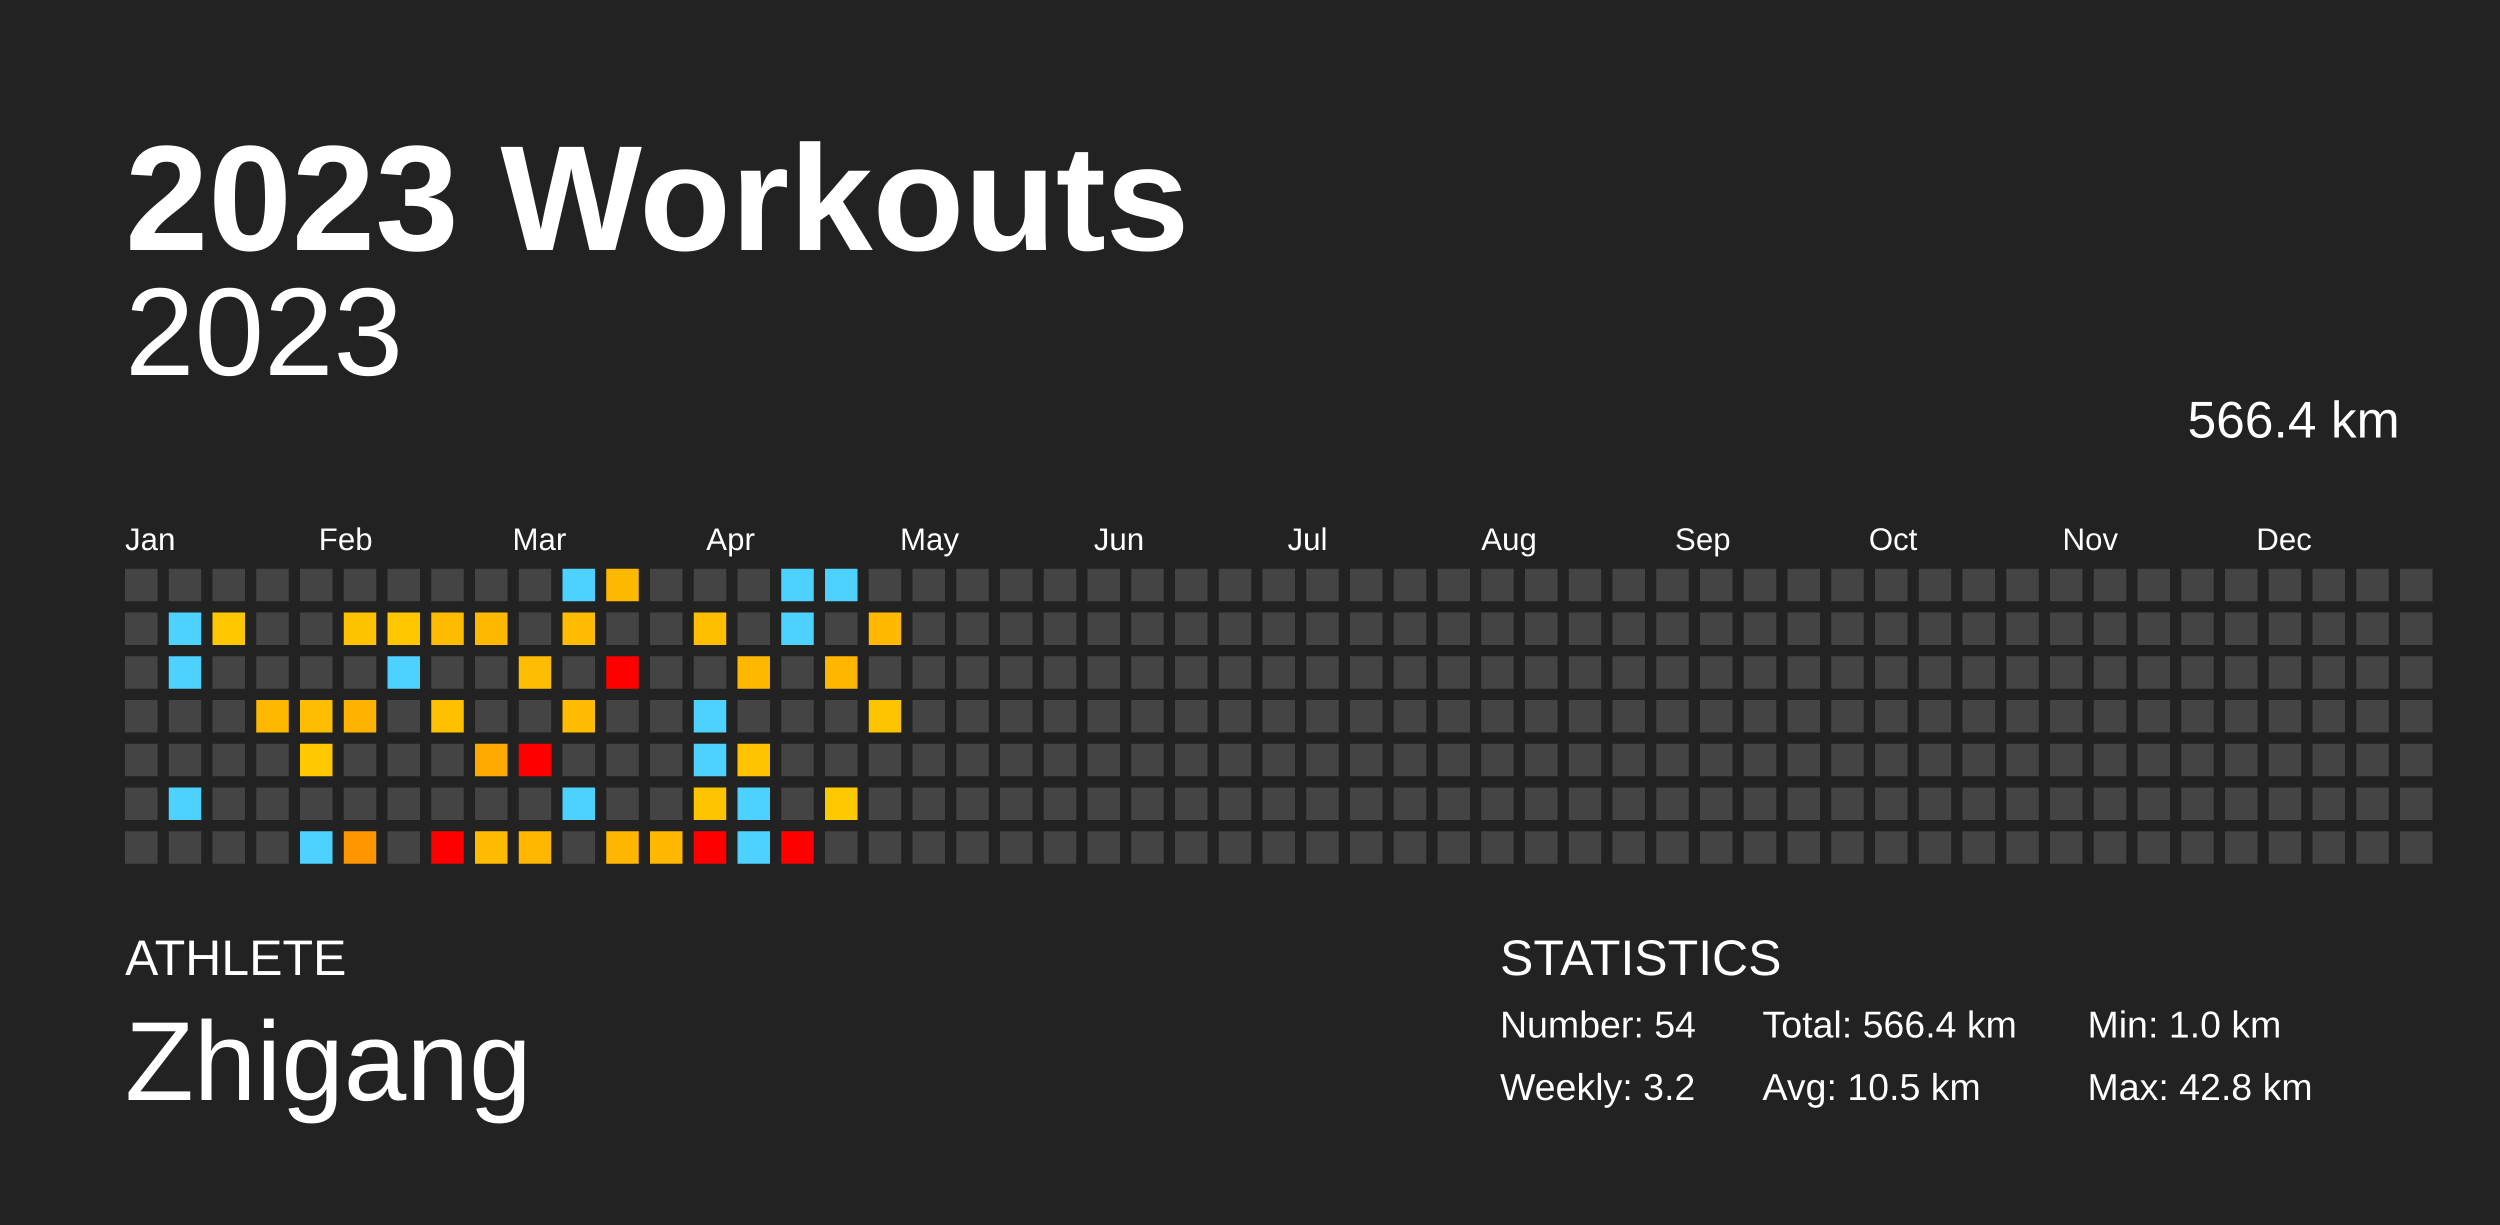
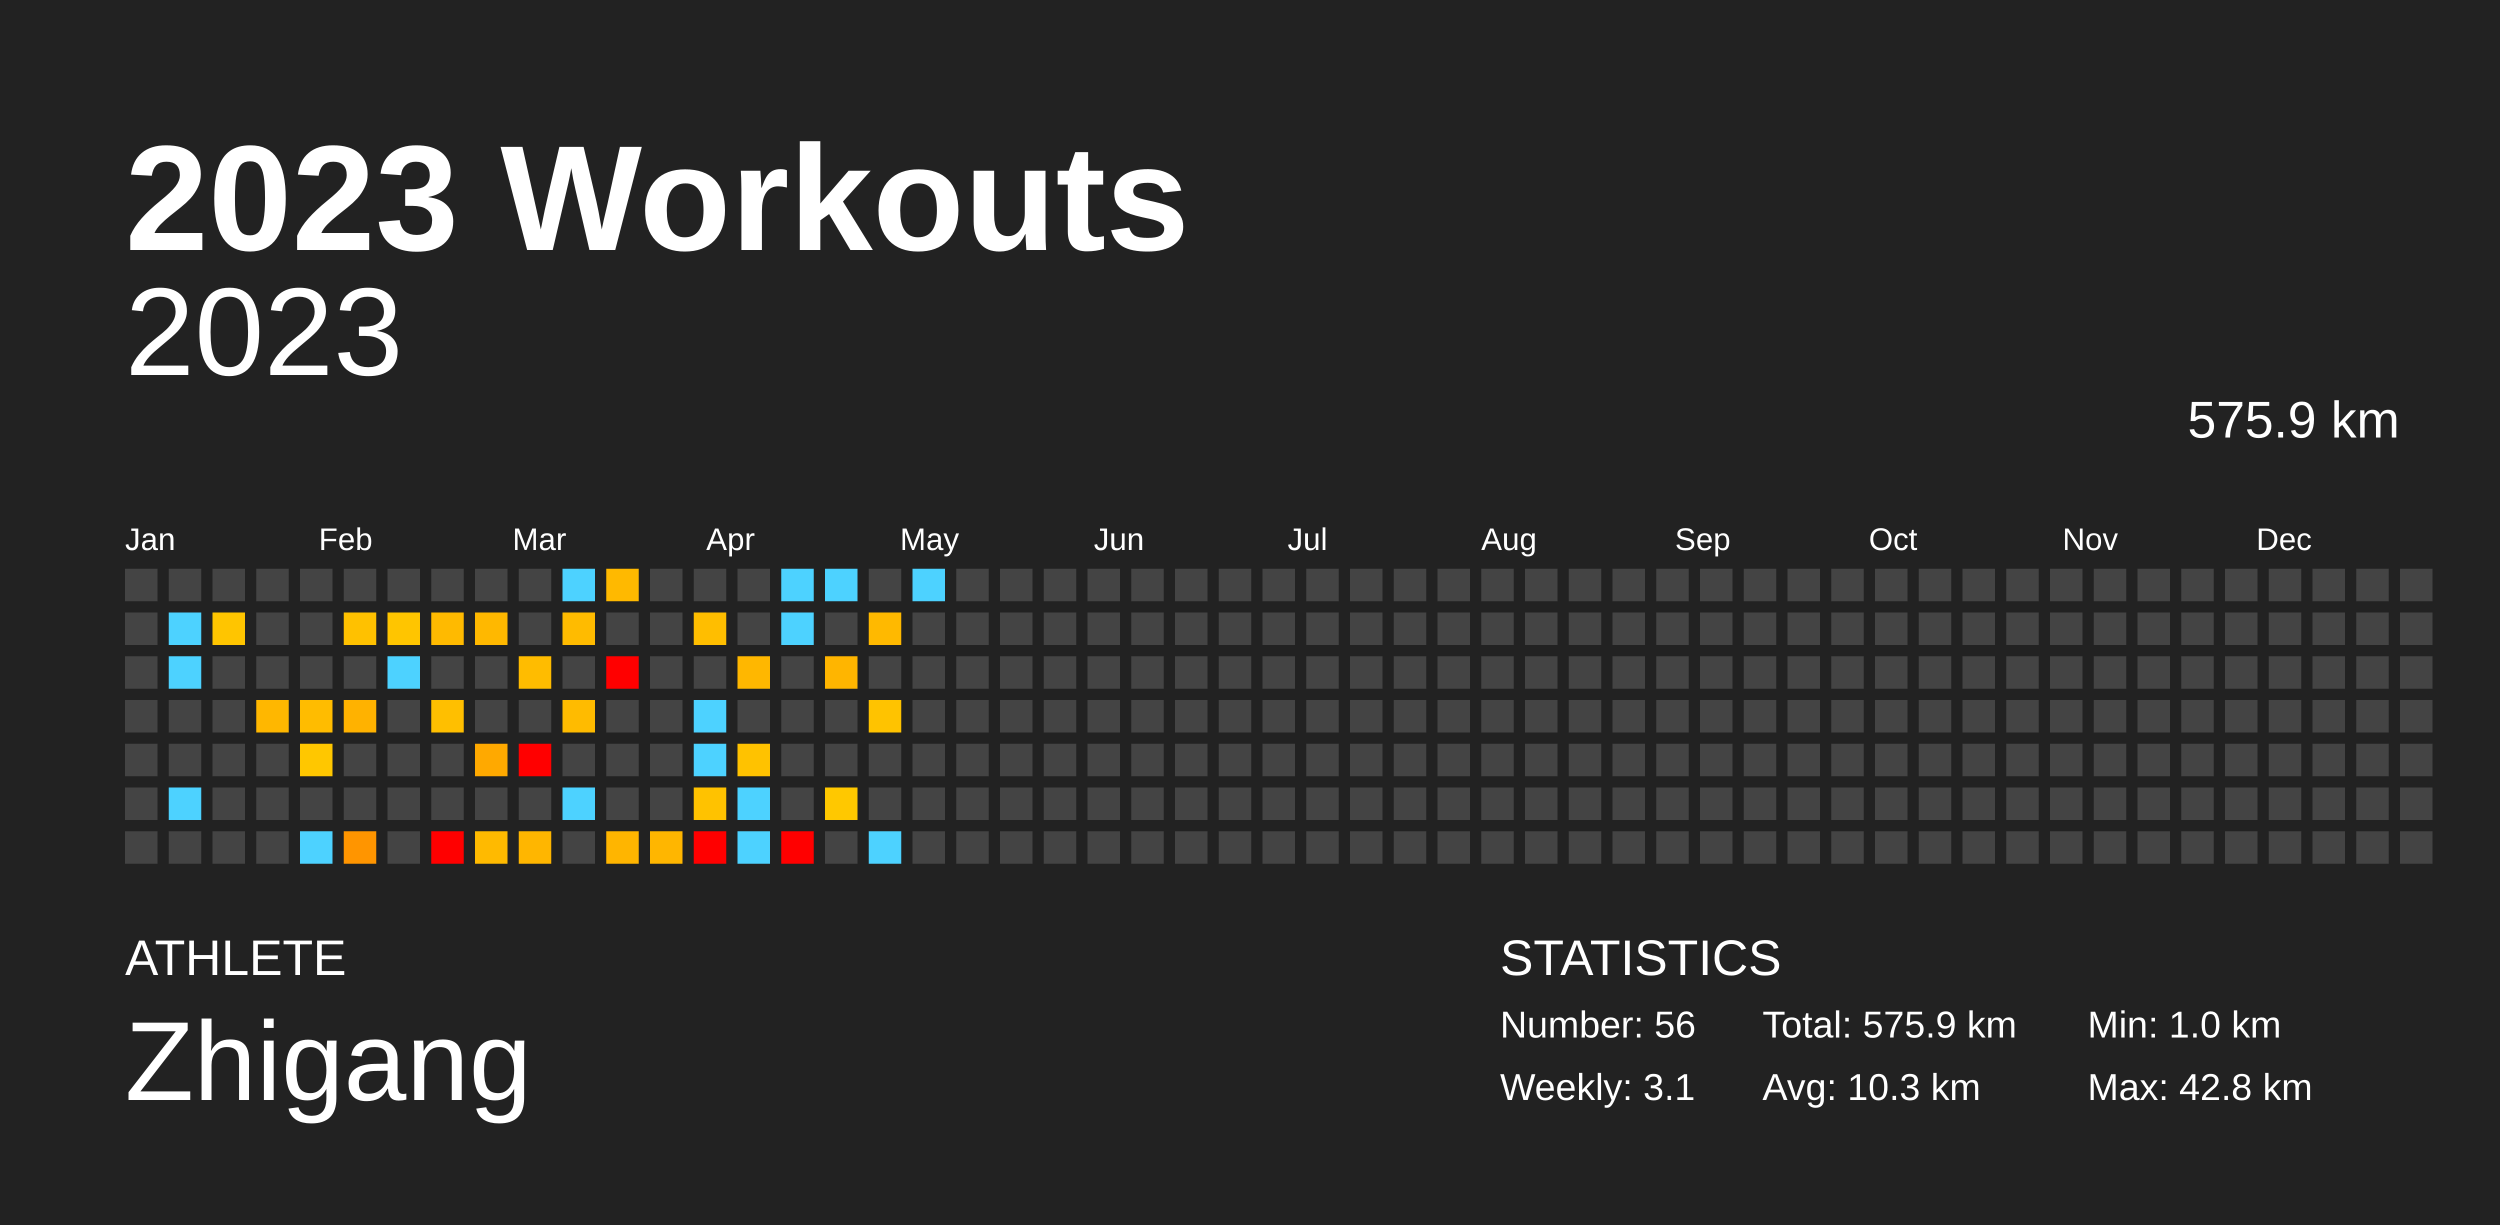
<svg xmlns="http://www.w3.org/2000/svg" baseProfile="full" height="98mm" version="1.1" viewBox="0,0,200,98" width="200mm">
  <defs />
  <rect fill="#222222" height="98" width="200" x="0" y="0" />
  <text fill="#FFFFFF" style="font-size:12px; font-family:Arial; font-weight:bold;" x="10" y="20">2023 Workouts</text>
  <text fill="#FFFFFF" style="font-size:4px; font-family:Arial" x="10" y="78">ATHLETE</text>
  <text fill="#FFFFFF" style="font-size:9px; font-family:Arial" x="10" y="88">Zhigang</text>
  <text fill="#FFFFFF" style="font-size:4px; font-family:Arial" x="120" y="78">STATISTICS</text>
-   <text fill="#FFFFFF" style="font-size:3px; font-family:Arial" x="120" y="83">Number: 54</text>
-   <text fill="#FFFFFF" style="font-size:3px; font-family:Arial" x="120" y="88">Weekly: 3.2</text>
-   <text fill="#FFFFFF" style="font-size:3px; font-family:Arial" x="141" y="83">Total: 566.4 km</text>
-   <text fill="#FFFFFF" style="font-size:3px; font-family:Arial" x="141" y="88">Avg: 10.5 km</text>
+   <text fill="#FFFFFF" style="font-size:3px; font-family:Arial" x="120" y="83">Number: 56</text>
+   <text fill="#FFFFFF" style="font-size:3px; font-family:Arial" x="120" y="88">Weekly: 3.1</text>
+   <text fill="#FFFFFF" style="font-size:3px; font-family:Arial" x="141" y="83">Total: 575.9 km</text>
+   <text fill="#FFFFFF" style="font-size:3px; font-family:Arial" x="141" y="88">Avg: 10.3 km</text>
  <text fill="#FFFFFF" style="font-size:3px; font-family:Arial" x="167" y="83">Min: 1.0 km</text>
  <text fill="#FFFFFF" style="font-size:3px; font-family:Arial" x="167" y="88">Max: 42.8 km</text>
  <text alignment-baseline="hanging" fill="#FFFFFF" style="font-size:10.0px; font-family:Arial;" x="10" y="30">2023</text>
-   <text alignment-baseline="hanging" fill="#FFFFFF" style="font-size:4.125px; font-family:Arial;" x="175" y="35">566.4 km</text>
+   <text alignment-baseline="hanging" fill="#FFFFFF" style="font-size:4.125px; font-family:Arial;" x="175" y="35">575.9 km</text>
  <text fill="#FFFFFF" style="font-size:2.5px; font-family:Arial" x="10.0" y="44">Jan</text>
  <text fill="#FFFFFF" style="font-size:2.5px; font-family:Arial" x="25.5" y="44">Feb</text>
  <text fill="#FFFFFF" style="font-size:2.5px; font-family:Arial" x="41.0" y="44">Mar</text>
  <text fill="#FFFFFF" style="font-size:2.5px; font-family:Arial" x="56.5" y="44">Apr</text>
  <text fill="#FFFFFF" style="font-size:2.5px; font-family:Arial" x="72.0" y="44">May</text>
  <text fill="#FFFFFF" style="font-size:2.5px; font-family:Arial" x="87.5" y="44">Jun</text>
  <text fill="#FFFFFF" style="font-size:2.5px; font-family:Arial" x="103.0" y="44">Jul</text>
  <text fill="#FFFFFF" style="font-size:2.5px; font-family:Arial" x="118.5" y="44">Aug</text>
  <text fill="#FFFFFF" style="font-size:2.5px; font-family:Arial" x="134.0" y="44">Sep</text>
  <text fill="#FFFFFF" style="font-size:2.5px; font-family:Arial" x="149.5" y="44">Oct</text>
  <text fill="#FFFFFF" style="font-size:2.5px; font-family:Arial" x="165.0" y="44">Nov</text>
  <text fill="#FFFFFF" style="font-size:2.5px; font-family:Arial" x="180.5" y="44">Dec</text>
  <rect fill="#444444" height="2.6" width="2.6" x="10.0" y="45.5" />
  <rect fill="#444444" height="2.6" width="2.6" x="10.0" y="49.0" />
  <rect fill="#444444" height="2.6" width="2.6" x="10.0" y="52.5" />
  <rect fill="#444444" height="2.6" width="2.6" x="10.0" y="56.0" />
  <rect fill="#444444" height="2.6" width="2.6" x="10.0" y="59.5" />
  <rect fill="#444444" height="2.6" width="2.6" x="10.0" y="63.0" />
  <rect fill="#444444" height="2.6" width="2.6" x="10.0" y="66.5" />
  <rect fill="#444444" height="2.6" width="2.6" x="13.5" y="45.5" />
  <rect fill="#4dd2ff" height="2.6" width="2.6" x="13.5" y="49.0" />
  <rect fill="#4dd2ff" height="2.6" width="2.6" x="13.5" y="52.5" />
  <rect fill="#444444" height="2.6" width="2.6" x="13.5" y="56.0" />
  <rect fill="#444444" height="2.6" width="2.6" x="13.5" y="59.5" />
  <rect fill="#4dd2ff" height="2.6" width="2.6" x="13.5" y="63.0" />
  <rect fill="#444444" height="2.6" width="2.6" x="13.5" y="66.5" />
  <rect fill="#444444" height="2.6" width="2.6" x="17.0" y="45.5" />
-   <rect fill="#ffc700" height="2.6" width="2.6" x="17.0" y="49.0" />
+   <rect fill="#ffc500" height="2.6" width="2.6" x="17.0" y="49.0" />
  <rect fill="#444444" height="2.6" width="2.6" x="17.0" y="52.5" />
  <rect fill="#444444" height="2.6" width="2.6" x="17.0" y="56.0" />
  <rect fill="#444444" height="2.6" width="2.6" x="17.0" y="59.5" />
  <rect fill="#444444" height="2.6" width="2.6" x="17.0" y="63.0" />
  <rect fill="#444444" height="2.6" width="2.6" x="17.0" y="66.5" />
  <rect fill="#444444" height="2.6" width="2.6" x="20.5" y="45.5" />
  <rect fill="#444444" height="2.6" width="2.6" x="20.5" y="49.0" />
  <rect fill="#444444" height="2.6" width="2.6" x="20.5" y="52.5" />
-   <rect fill="#ffb800" height="2.6" width="2.6" x="20.5" y="56.0" />
+   <rect fill="#ffb700" height="2.6" width="2.6" x="20.5" y="56.0" />
  <rect fill="#444444" height="2.6" width="2.6" x="20.5" y="59.5" />
  <rect fill="#444444" height="2.6" width="2.6" x="20.5" y="63.0" />
  <rect fill="#444444" height="2.6" width="2.6" x="20.5" y="66.5" />
  <rect fill="#444444" height="2.6" width="2.6" x="24.0" y="45.5" />
  <rect fill="#444444" height="2.6" width="2.6" x="24.0" y="49.0" />
  <rect fill="#444444" height="2.6" width="2.6" x="24.0" y="52.5" />
-   <rect fill="#ffbd00" height="2.6" width="2.6" x="24.0" y="56.0" />
-   <rect fill="#ffc800" height="2.6" width="2.6" x="24.0" y="59.5" />
+   <rect fill="#ffbc00" height="2.6" width="2.6" x="24.0" y="56.0" />
+   <rect fill="#ffc700" height="2.6" width="2.6" x="24.0" y="59.5" />
  <rect fill="#444444" height="2.6" width="2.6" x="24.0" y="63.0" />
  <rect fill="#4dd2ff" height="2.6" width="2.6" x="24.0" y="66.5" />
  <rect fill="#444444" height="2.6" width="2.6" x="27.5" y="45.5" />
-   <rect fill="#ffc200" height="2.6" width="2.6" x="27.5" y="49.0" />
+   <rect fill="#ffc100" height="2.6" width="2.6" x="27.5" y="49.0" />
  <rect fill="#444444" height="2.6" width="2.6" x="27.5" y="52.5" />
-   <rect fill="#ffb300" height="2.6" width="2.6" x="27.5" y="56.0" />
+   <rect fill="#ffb200" height="2.6" width="2.6" x="27.5" y="56.0" />
  <rect fill="#444444" height="2.6" width="2.6" x="27.5" y="59.5" />
  <rect fill="#444444" height="2.6" width="2.6" x="27.5" y="63.0" />
-   <rect fill="#ff9600" height="2.6" width="2.6" x="27.5" y="66.5" />
+   <rect fill="#ff9500" height="2.6" width="2.6" x="27.5" y="66.5" />
  <rect fill="#444444" height="2.6" width="2.6" x="31.0" y="45.5" />
-   <rect fill="#ffc700" height="2.6" width="2.6" x="31.0" y="49.0" />
+   <rect fill="#ffc500" height="2.6" width="2.6" x="31.0" y="49.0" />
  <rect fill="#4dd2ff" height="2.6" width="2.6" x="31.0" y="52.5" />
  <rect fill="#444444" height="2.6" width="2.6" x="31.0" y="56.0" />
  <rect fill="#444444" height="2.6" width="2.6" x="31.0" y="59.5" />
  <rect fill="#444444" height="2.6" width="2.6" x="31.0" y="63.0" />
  <rect fill="#444444" height="2.6" width="2.6" x="31.0" y="66.5" />
  <rect fill="#444444" height="2.6" width="2.6" x="34.5" y="45.5" />
-   <rect fill="#ffbb00" height="2.6" width="2.6" x="34.5" y="49.0" />
+   <rect fill="#ffba00" height="2.6" width="2.6" x="34.5" y="49.0" />
  <rect fill="#444444" height="2.6" width="2.6" x="34.5" y="52.5" />
-   <rect fill="#ffc000" height="2.6" width="2.6" x="34.5" y="56.0" />
+   <rect fill="#ffbf00" height="2.6" width="2.6" x="34.5" y="56.0" />
  <rect fill="#444444" height="2.6" width="2.6" x="34.5" y="59.5" />
  <rect fill="#444444" height="2.6" width="2.6" x="34.5" y="63.0" />
  <rect fill="red" height="2.6" width="2.6" x="34.5" y="66.5" />
  <rect fill="#444444" height="2.6" width="2.6" x="38.0" y="45.5" />
-   <rect fill="#ffba00" height="2.6" width="2.6" x="38.0" y="49.0" />
+   <rect fill="#ffb800" height="2.6" width="2.6" x="38.0" y="49.0" />
  <rect fill="#444444" height="2.6" width="2.6" x="38.0" y="52.5" />
  <rect fill="#444444" height="2.6" width="2.6" x="38.0" y="56.0" />
-   <rect fill="#ffaa00" height="2.6" width="2.6" x="38.0" y="59.5" />
+   <rect fill="#ffa900" height="2.6" width="2.6" x="38.0" y="59.5" />
  <rect fill="#444444" height="2.6" width="2.6" x="38.0" y="63.0" />
-   <rect fill="#ffbb00" height="2.6" width="2.6" x="38.0" y="66.5" />
+   <rect fill="#ffba00" height="2.6" width="2.6" x="38.0" y="66.5" />
  <rect fill="#444444" height="2.6" width="2.6" x="41.5" y="45.5" />
  <rect fill="#444444" height="2.6" width="2.6" x="41.5" y="49.0" />
-   <rect fill="#ffbd00" height="2.6" width="2.6" x="41.5" y="52.5" />
+   <rect fill="#ffbc00" height="2.6" width="2.6" x="41.5" y="52.5" />
  <rect fill="#444444" height="2.6" width="2.6" x="41.5" y="56.0" />
  <rect fill="red" height="2.6" width="2.6" x="41.5" y="59.5" />
  <rect fill="#444444" height="2.6" width="2.6" x="41.5" y="63.0" />
-   <rect fill="#ffb700" height="2.6" width="2.6" x="41.5" y="66.5" />
+   <rect fill="#ffb600" height="2.6" width="2.6" x="41.5" y="66.5" />
  <rect fill="#4dd2ff" height="2.6" width="2.6" x="45.0" y="45.5" />
-   <rect fill="#ffbc00" height="2.6" width="2.6" x="45.0" y="49.0" />
+   <rect fill="#ffbb00" height="2.6" width="2.6" x="45.0" y="49.0" />
  <rect fill="#444444" height="2.6" width="2.6" x="45.0" y="52.5" />
-   <rect fill="#ffbc00" height="2.6" width="2.6" x="45.0" y="56.0" />
+   <rect fill="#ffbb00" height="2.6" width="2.6" x="45.0" y="56.0" />
  <rect fill="#444444" height="2.6" width="2.6" x="45.0" y="59.5" />
  <rect fill="#4dd2ff" height="2.6" width="2.6" x="45.0" y="63.0" />
  <rect fill="#444444" height="2.6" width="2.6" x="45.0" y="66.5" />
-   <rect fill="#ffba00" height="2.6" width="2.6" x="48.5" y="45.5" />
+   <rect fill="#ffb900" height="2.6" width="2.6" x="48.5" y="45.5" />
  <rect fill="#444444" height="2.6" width="2.6" x="48.5" y="49.0" />
  <rect fill="red" height="2.6" width="2.6" x="48.5" y="52.5" />
  <rect fill="#444444" height="2.6" width="2.6" x="48.5" y="56.0" />
  <rect fill="#444444" height="2.6" width="2.6" x="48.5" y="59.5" />
  <rect fill="#444444" height="2.6" width="2.6" x="48.5" y="63.0" />
-   <rect fill="#ffb600" height="2.6" width="2.6" x="48.5" y="66.5" />
+   <rect fill="#ffb500" height="2.6" width="2.6" x="48.5" y="66.5" />
  <rect fill="#444444" height="2.6" width="2.6" x="52.0" y="45.5" />
  <rect fill="#444444" height="2.6" width="2.6" x="52.0" y="49.0" />
  <rect fill="#444444" height="2.6" width="2.6" x="52.0" y="52.5" />
  <rect fill="#444444" height="2.6" width="2.6" x="52.0" y="56.0" />
  <rect fill="#444444" height="2.6" width="2.6" x="52.0" y="59.5" />
  <rect fill="#444444" height="2.6" width="2.6" x="52.0" y="63.0" />
-   <rect fill="#ffb700" height="2.6" width="2.6" x="52.0" y="66.5" />
+   <rect fill="#ffb600" height="2.6" width="2.6" x="52.0" y="66.5" />
  <rect fill="#444444" height="2.6" width="2.6" x="55.5" y="45.5" />
-   <rect fill="#ffbf00" height="2.6" width="2.6" x="55.5" y="49.0" />
+   <rect fill="#ffbe00" height="2.6" width="2.6" x="55.5" y="49.0" />
  <rect fill="#444444" height="2.6" width="2.6" x="55.5" y="52.5" />
  <rect fill="#4dd2ff" height="2.6" width="2.6" x="55.5" y="56.0" />
  <rect fill="#4dd2ff" height="2.6" width="2.6" x="55.5" y="59.5" />
-   <rect fill="#ffc400" height="2.6" width="2.6" x="55.5" y="63.0" />
+   <rect fill="#ffc200" height="2.6" width="2.6" x="55.5" y="63.0" />
  <rect fill="red" height="2.6" width="2.6" x="55.5" y="66.5" />
  <rect fill="#444444" height="2.6" width="2.6" x="59.0" y="45.5" />
  <rect fill="#444444" height="2.6" width="2.6" x="59.0" y="49.0" />
-   <rect fill="#ffb800" height="2.6" width="2.6" x="59.0" y="52.5" />
+   <rect fill="#ffb700" height="2.6" width="2.6" x="59.0" y="52.5" />
  <rect fill="#444444" height="2.6" width="2.6" x="59.0" y="56.0" />
-   <rect fill="#ffc300" height="2.6" width="2.6" x="59.0" y="59.5" />
+   <rect fill="#ffc200" height="2.6" width="2.6" x="59.0" y="59.5" />
  <rect fill="#4dd2ff" height="2.6" width="2.6" x="59.0" y="63.0" />
  <rect fill="#4dd2ff" height="2.6" width="2.6" x="59.0" y="66.5" />
  <rect fill="#4dd2ff" height="2.6" width="2.6" x="62.5" y="45.5" />
  <rect fill="#4dd2ff" height="2.6" width="2.6" x="62.5" y="49.0" />
  <rect fill="#444444" height="2.6" width="2.6" x="62.5" y="52.5" />
  <rect fill="#444444" height="2.6" width="2.6" x="62.5" y="56.0" />
  <rect fill="#444444" height="2.6" width="2.6" x="62.5" y="59.5" />
  <rect fill="#444444" height="2.6" width="2.6" x="62.5" y="63.0" />
  <rect fill="red" height="2.6" width="2.6" x="62.5" y="66.5" />
  <rect fill="#4dd2ff" height="2.6" width="2.6" x="66.0" y="45.5" />
  <rect fill="#444444" height="2.6" width="2.6" x="66.0" y="49.0" />
-   <rect fill="#ffb600" height="2.6" width="2.6" x="66.0" y="52.5" />
+   <rect fill="#ffb500" height="2.6" width="2.6" x="66.0" y="52.5" />
  <rect fill="#444444" height="2.6" width="2.6" x="66.0" y="56.0" />
  <rect fill="#444444" height="2.6" width="2.6" x="66.0" y="59.5" />
-   <rect fill="#ffc900" height="2.6" width="2.6" x="66.0" y="63.0" />
+   <rect fill="#ffc800" height="2.6" width="2.6" x="66.0" y="63.0" />
  <rect fill="#444444" height="2.6" width="2.6" x="66.0" y="66.5" />
  <rect fill="#444444" height="2.6" width="2.6" x="69.5" y="45.5" />
-   <rect fill="#ffba00" height="2.6" width="2.6" x="69.5" y="49.0" />
+   <rect fill="#ffb900" height="2.6" width="2.6" x="69.5" y="49.0" />
  <rect fill="#444444" height="2.6" width="2.6" x="69.5" y="52.5" />
-   <rect fill="#ffc400" height="2.6" width="2.6" x="69.5" y="56.0" />
+   <rect fill="#ffc300" height="2.6" width="2.6" x="69.5" y="56.0" />
  <rect fill="#444444" height="2.6" width="2.6" x="69.5" y="59.5" />
  <rect fill="#444444" height="2.6" width="2.6" x="69.5" y="63.0" />
-   <rect fill="#444444" height="2.6" width="2.6" x="69.5" y="66.5" />
-   <rect fill="#444444" height="2.6" width="2.6" x="73.0" y="45.5" />
+   <rect fill="#4dd2ff" height="2.6" width="2.6" x="69.5" y="66.5" />
+   <rect fill="#4dd2ff" height="2.6" width="2.6" x="73.0" y="45.5" />
  <rect fill="#444444" height="2.6" width="2.6" x="73.0" y="49.0" />
  <rect fill="#444444" height="2.6" width="2.6" x="73.0" y="52.5" />
  <rect fill="#444444" height="2.6" width="2.6" x="73.0" y="56.0" />
  <rect fill="#444444" height="2.6" width="2.6" x="73.0" y="59.5" />
  <rect fill="#444444" height="2.6" width="2.6" x="73.0" y="63.0" />
  <rect fill="#444444" height="2.6" width="2.6" x="73.0" y="66.5" />
  <rect fill="#444444" height="2.6" width="2.6" x="76.5" y="45.5" />
  <rect fill="#444444" height="2.6" width="2.6" x="76.5" y="49.0" />
  <rect fill="#444444" height="2.6" width="2.6" x="76.5" y="52.5" />
  <rect fill="#444444" height="2.6" width="2.6" x="76.5" y="56.0" />
  <rect fill="#444444" height="2.6" width="2.6" x="76.5" y="59.5" />
  <rect fill="#444444" height="2.6" width="2.6" x="76.5" y="63.0" />
  <rect fill="#444444" height="2.6" width="2.6" x="76.5" y="66.5" />
  <rect fill="#444444" height="2.6" width="2.6" x="80.0" y="45.5" />
  <rect fill="#444444" height="2.6" width="2.6" x="80.0" y="49.0" />
  <rect fill="#444444" height="2.6" width="2.6" x="80.0" y="52.5" />
  <rect fill="#444444" height="2.6" width="2.6" x="80.0" y="56.0" />
  <rect fill="#444444" height="2.6" width="2.6" x="80.0" y="59.5" />
  <rect fill="#444444" height="2.6" width="2.6" x="80.0" y="63.0" />
  <rect fill="#444444" height="2.6" width="2.6" x="80.0" y="66.5" />
  <rect fill="#444444" height="2.6" width="2.6" x="83.5" y="45.5" />
  <rect fill="#444444" height="2.6" width="2.6" x="83.5" y="49.0" />
  <rect fill="#444444" height="2.6" width="2.6" x="83.5" y="52.5" />
  <rect fill="#444444" height="2.6" width="2.6" x="83.5" y="56.0" />
  <rect fill="#444444" height="2.6" width="2.6" x="83.5" y="59.5" />
  <rect fill="#444444" height="2.6" width="2.6" x="83.5" y="63.0" />
  <rect fill="#444444" height="2.6" width="2.6" x="83.5" y="66.5" />
  <rect fill="#444444" height="2.6" width="2.6" x="87.0" y="45.5" />
  <rect fill="#444444" height="2.6" width="2.6" x="87.0" y="49.0" />
  <rect fill="#444444" height="2.6" width="2.6" x="87.0" y="52.5" />
  <rect fill="#444444" height="2.6" width="2.6" x="87.0" y="56.0" />
  <rect fill="#444444" height="2.6" width="2.6" x="87.0" y="59.5" />
  <rect fill="#444444" height="2.6" width="2.6" x="87.0" y="63.0" />
  <rect fill="#444444" height="2.6" width="2.6" x="87.0" y="66.5" />
  <rect fill="#444444" height="2.6" width="2.6" x="90.5" y="45.5" />
  <rect fill="#444444" height="2.6" width="2.6" x="90.5" y="49.0" />
  <rect fill="#444444" height="2.6" width="2.6" x="90.5" y="52.5" />
  <rect fill="#444444" height="2.6" width="2.6" x="90.5" y="56.0" />
  <rect fill="#444444" height="2.6" width="2.6" x="90.5" y="59.5" />
  <rect fill="#444444" height="2.6" width="2.6" x="90.5" y="63.0" />
  <rect fill="#444444" height="2.6" width="2.6" x="90.5" y="66.5" />
  <rect fill="#444444" height="2.6" width="2.6" x="94.0" y="45.5" />
  <rect fill="#444444" height="2.6" width="2.6" x="94.0" y="49.0" />
  <rect fill="#444444" height="2.6" width="2.6" x="94.0" y="52.5" />
  <rect fill="#444444" height="2.6" width="2.6" x="94.0" y="56.0" />
  <rect fill="#444444" height="2.6" width="2.6" x="94.0" y="59.5" />
  <rect fill="#444444" height="2.6" width="2.6" x="94.0" y="63.0" />
  <rect fill="#444444" height="2.6" width="2.6" x="94.0" y="66.5" />
  <rect fill="#444444" height="2.6" width="2.6" x="97.5" y="45.5" />
  <rect fill="#444444" height="2.6" width="2.6" x="97.5" y="49.0" />
  <rect fill="#444444" height="2.6" width="2.6" x="97.5" y="52.5" />
  <rect fill="#444444" height="2.6" width="2.6" x="97.5" y="56.0" />
  <rect fill="#444444" height="2.6" width="2.6" x="97.5" y="59.5" />
  <rect fill="#444444" height="2.6" width="2.6" x="97.5" y="63.0" />
  <rect fill="#444444" height="2.6" width="2.6" x="97.5" y="66.5" />
  <rect fill="#444444" height="2.6" width="2.6" x="101.0" y="45.5" />
  <rect fill="#444444" height="2.6" width="2.6" x="101.0" y="49.0" />
  <rect fill="#444444" height="2.6" width="2.6" x="101.0" y="52.5" />
  <rect fill="#444444" height="2.6" width="2.6" x="101.0" y="56.0" />
  <rect fill="#444444" height="2.6" width="2.6" x="101.0" y="59.5" />
  <rect fill="#444444" height="2.6" width="2.6" x="101.0" y="63.0" />
  <rect fill="#444444" height="2.6" width="2.6" x="101.0" y="66.5" />
  <rect fill="#444444" height="2.6" width="2.6" x="104.5" y="45.5" />
  <rect fill="#444444" height="2.6" width="2.6" x="104.5" y="49.0" />
  <rect fill="#444444" height="2.6" width="2.6" x="104.5" y="52.5" />
  <rect fill="#444444" height="2.6" width="2.6" x="104.5" y="56.0" />
  <rect fill="#444444" height="2.6" width="2.6" x="104.5" y="59.5" />
  <rect fill="#444444" height="2.6" width="2.6" x="104.5" y="63.0" />
  <rect fill="#444444" height="2.6" width="2.6" x="104.5" y="66.5" />
  <rect fill="#444444" height="2.6" width="2.6" x="108.0" y="45.5" />
  <rect fill="#444444" height="2.6" width="2.6" x="108.0" y="49.0" />
  <rect fill="#444444" height="2.6" width="2.6" x="108.0" y="52.5" />
  <rect fill="#444444" height="2.6" width="2.6" x="108.0" y="56.0" />
  <rect fill="#444444" height="2.6" width="2.6" x="108.0" y="59.5" />
  <rect fill="#444444" height="2.6" width="2.6" x="108.0" y="63.0" />
  <rect fill="#444444" height="2.6" width="2.6" x="108.0" y="66.5" />
  <rect fill="#444444" height="2.6" width="2.6" x="111.5" y="45.5" />
  <rect fill="#444444" height="2.6" width="2.6" x="111.5" y="49.0" />
  <rect fill="#444444" height="2.6" width="2.6" x="111.5" y="52.5" />
  <rect fill="#444444" height="2.6" width="2.6" x="111.5" y="56.0" />
  <rect fill="#444444" height="2.6" width="2.6" x="111.5" y="59.5" />
  <rect fill="#444444" height="2.6" width="2.6" x="111.5" y="63.0" />
  <rect fill="#444444" height="2.6" width="2.6" x="111.5" y="66.5" />
  <rect fill="#444444" height="2.6" width="2.6" x="115.0" y="45.5" />
  <rect fill="#444444" height="2.6" width="2.6" x="115.0" y="49.0" />
  <rect fill="#444444" height="2.6" width="2.6" x="115.0" y="52.5" />
  <rect fill="#444444" height="2.6" width="2.6" x="115.0" y="56.0" />
  <rect fill="#444444" height="2.6" width="2.6" x="115.0" y="59.5" />
  <rect fill="#444444" height="2.6" width="2.6" x="115.0" y="63.0" />
  <rect fill="#444444" height="2.6" width="2.6" x="115.0" y="66.5" />
  <rect fill="#444444" height="2.6" width="2.6" x="118.5" y="45.5" />
  <rect fill="#444444" height="2.6" width="2.6" x="118.5" y="49.0" />
  <rect fill="#444444" height="2.6" width="2.6" x="118.5" y="52.5" />
  <rect fill="#444444" height="2.6" width="2.6" x="118.5" y="56.0" />
  <rect fill="#444444" height="2.6" width="2.6" x="118.5" y="59.5" />
  <rect fill="#444444" height="2.6" width="2.6" x="118.5" y="63.0" />
  <rect fill="#444444" height="2.6" width="2.6" x="118.5" y="66.5" />
  <rect fill="#444444" height="2.6" width="2.6" x="122.0" y="45.5" />
  <rect fill="#444444" height="2.6" width="2.6" x="122.0" y="49.0" />
  <rect fill="#444444" height="2.6" width="2.6" x="122.0" y="52.5" />
  <rect fill="#444444" height="2.6" width="2.6" x="122.0" y="56.0" />
  <rect fill="#444444" height="2.6" width="2.6" x="122.0" y="59.5" />
  <rect fill="#444444" height="2.6" width="2.6" x="122.0" y="63.0" />
  <rect fill="#444444" height="2.6" width="2.6" x="122.0" y="66.5" />
  <rect fill="#444444" height="2.6" width="2.6" x="125.5" y="45.5" />
  <rect fill="#444444" height="2.6" width="2.6" x="125.5" y="49.0" />
  <rect fill="#444444" height="2.6" width="2.6" x="125.5" y="52.5" />
  <rect fill="#444444" height="2.6" width="2.6" x="125.5" y="56.0" />
  <rect fill="#444444" height="2.6" width="2.6" x="125.5" y="59.5" />
  <rect fill="#444444" height="2.6" width="2.6" x="125.5" y="63.0" />
  <rect fill="#444444" height="2.6" width="2.6" x="125.5" y="66.5" />
  <rect fill="#444444" height="2.6" width="2.6" x="129.0" y="45.5" />
  <rect fill="#444444" height="2.6" width="2.6" x="129.0" y="49.0" />
  <rect fill="#444444" height="2.6" width="2.6" x="129.0" y="52.5" />
  <rect fill="#444444" height="2.6" width="2.6" x="129.0" y="56.0" />
  <rect fill="#444444" height="2.6" width="2.6" x="129.0" y="59.5" />
  <rect fill="#444444" height="2.6" width="2.6" x="129.0" y="63.0" />
  <rect fill="#444444" height="2.6" width="2.6" x="129.0" y="66.5" />
  <rect fill="#444444" height="2.6" width="2.6" x="132.5" y="45.5" />
  <rect fill="#444444" height="2.6" width="2.6" x="132.5" y="49.0" />
  <rect fill="#444444" height="2.6" width="2.6" x="132.5" y="52.5" />
  <rect fill="#444444" height="2.6" width="2.6" x="132.5" y="56.0" />
  <rect fill="#444444" height="2.6" width="2.6" x="132.5" y="59.5" />
  <rect fill="#444444" height="2.6" width="2.6" x="132.5" y="63.0" />
  <rect fill="#444444" height="2.6" width="2.6" x="132.5" y="66.5" />
  <rect fill="#444444" height="2.6" width="2.6" x="136.0" y="45.5" />
  <rect fill="#444444" height="2.6" width="2.6" x="136.0" y="49.0" />
  <rect fill="#444444" height="2.6" width="2.6" x="136.0" y="52.5" />
  <rect fill="#444444" height="2.6" width="2.6" x="136.0" y="56.0" />
  <rect fill="#444444" height="2.6" width="2.6" x="136.0" y="59.5" />
  <rect fill="#444444" height="2.6" width="2.6" x="136.0" y="63.0" />
  <rect fill="#444444" height="2.6" width="2.6" x="136.0" y="66.5" />
  <rect fill="#444444" height="2.6" width="2.6" x="139.5" y="45.5" />
  <rect fill="#444444" height="2.6" width="2.6" x="139.5" y="49.0" />
  <rect fill="#444444" height="2.6" width="2.6" x="139.5" y="52.5" />
  <rect fill="#444444" height="2.6" width="2.6" x="139.5" y="56.0" />
  <rect fill="#444444" height="2.6" width="2.6" x="139.5" y="59.5" />
  <rect fill="#444444" height="2.6" width="2.6" x="139.5" y="63.0" />
  <rect fill="#444444" height="2.6" width="2.6" x="139.5" y="66.5" />
  <rect fill="#444444" height="2.6" width="2.6" x="143.0" y="45.5" />
  <rect fill="#444444" height="2.6" width="2.6" x="143.0" y="49.0" />
  <rect fill="#444444" height="2.6" width="2.6" x="143.0" y="52.5" />
  <rect fill="#444444" height="2.6" width="2.6" x="143.0" y="56.0" />
  <rect fill="#444444" height="2.6" width="2.6" x="143.0" y="59.5" />
  <rect fill="#444444" height="2.6" width="2.6" x="143.0" y="63.0" />
  <rect fill="#444444" height="2.6" width="2.6" x="143.0" y="66.5" />
  <rect fill="#444444" height="2.6" width="2.6" x="146.5" y="45.5" />
  <rect fill="#444444" height="2.6" width="2.6" x="146.5" y="49.0" />
  <rect fill="#444444" height="2.6" width="2.6" x="146.5" y="52.5" />
  <rect fill="#444444" height="2.6" width="2.6" x="146.5" y="56.0" />
  <rect fill="#444444" height="2.6" width="2.6" x="146.5" y="59.5" />
  <rect fill="#444444" height="2.6" width="2.6" x="146.5" y="63.0" />
  <rect fill="#444444" height="2.6" width="2.6" x="146.5" y="66.5" />
  <rect fill="#444444" height="2.6" width="2.6" x="150.0" y="45.5" />
  <rect fill="#444444" height="2.6" width="2.6" x="150.0" y="49.0" />
  <rect fill="#444444" height="2.6" width="2.6" x="150.0" y="52.5" />
  <rect fill="#444444" height="2.6" width="2.6" x="150.0" y="56.0" />
  <rect fill="#444444" height="2.6" width="2.6" x="150.0" y="59.5" />
  <rect fill="#444444" height="2.6" width="2.6" x="150.0" y="63.0" />
  <rect fill="#444444" height="2.6" width="2.6" x="150.0" y="66.5" />
  <rect fill="#444444" height="2.6" width="2.6" x="153.5" y="45.5" />
  <rect fill="#444444" height="2.6" width="2.6" x="153.5" y="49.0" />
  <rect fill="#444444" height="2.6" width="2.6" x="153.5" y="52.5" />
  <rect fill="#444444" height="2.6" width="2.6" x="153.5" y="56.0" />
  <rect fill="#444444" height="2.6" width="2.6" x="153.5" y="59.5" />
  <rect fill="#444444" height="2.6" width="2.6" x="153.5" y="63.0" />
  <rect fill="#444444" height="2.6" width="2.6" x="153.5" y="66.5" />
  <rect fill="#444444" height="2.6" width="2.6" x="157.0" y="45.5" />
  <rect fill="#444444" height="2.6" width="2.6" x="157.0" y="49.0" />
  <rect fill="#444444" height="2.6" width="2.6" x="157.0" y="52.5" />
  <rect fill="#444444" height="2.6" width="2.6" x="157.0" y="56.0" />
  <rect fill="#444444" height="2.6" width="2.6" x="157.0" y="59.5" />
  <rect fill="#444444" height="2.6" width="2.6" x="157.0" y="63.0" />
  <rect fill="#444444" height="2.6" width="2.6" x="157.0" y="66.5" />
  <rect fill="#444444" height="2.6" width="2.6" x="160.5" y="45.5" />
  <rect fill="#444444" height="2.6" width="2.6" x="160.5" y="49.0" />
  <rect fill="#444444" height="2.6" width="2.6" x="160.5" y="52.5" />
  <rect fill="#444444" height="2.6" width="2.6" x="160.5" y="56.0" />
  <rect fill="#444444" height="2.6" width="2.6" x="160.5" y="59.5" />
  <rect fill="#444444" height="2.6" width="2.6" x="160.5" y="63.0" />
  <rect fill="#444444" height="2.6" width="2.6" x="160.5" y="66.5" />
  <rect fill="#444444" height="2.6" width="2.6" x="164.0" y="45.5" />
  <rect fill="#444444" height="2.6" width="2.6" x="164.0" y="49.0" />
  <rect fill="#444444" height="2.6" width="2.6" x="164.0" y="52.5" />
  <rect fill="#444444" height="2.6" width="2.6" x="164.0" y="56.0" />
  <rect fill="#444444" height="2.6" width="2.6" x="164.0" y="59.5" />
  <rect fill="#444444" height="2.6" width="2.6" x="164.0" y="63.0" />
  <rect fill="#444444" height="2.6" width="2.6" x="164.0" y="66.5" />
  <rect fill="#444444" height="2.6" width="2.6" x="167.5" y="45.5" />
  <rect fill="#444444" height="2.6" width="2.6" x="167.5" y="49.0" />
  <rect fill="#444444" height="2.6" width="2.6" x="167.5" y="52.5" />
  <rect fill="#444444" height="2.6" width="2.6" x="167.5" y="56.0" />
  <rect fill="#444444" height="2.6" width="2.6" x="167.5" y="59.5" />
  <rect fill="#444444" height="2.6" width="2.6" x="167.5" y="63.0" />
  <rect fill="#444444" height="2.6" width="2.6" x="167.5" y="66.5" />
  <rect fill="#444444" height="2.6" width="2.6" x="171.0" y="45.5" />
  <rect fill="#444444" height="2.6" width="2.6" x="171.0" y="49.0" />
  <rect fill="#444444" height="2.6" width="2.6" x="171.0" y="52.5" />
  <rect fill="#444444" height="2.6" width="2.6" x="171.0" y="56.0" />
  <rect fill="#444444" height="2.6" width="2.6" x="171.0" y="59.5" />
  <rect fill="#444444" height="2.6" width="2.6" x="171.0" y="63.0" />
  <rect fill="#444444" height="2.6" width="2.6" x="171.0" y="66.5" />
  <rect fill="#444444" height="2.6" width="2.6" x="174.5" y="45.5" />
  <rect fill="#444444" height="2.6" width="2.6" x="174.5" y="49.0" />
  <rect fill="#444444" height="2.6" width="2.6" x="174.5" y="52.5" />
  <rect fill="#444444" height="2.6" width="2.6" x="174.5" y="56.0" />
  <rect fill="#444444" height="2.6" width="2.6" x="174.5" y="59.5" />
  <rect fill="#444444" height="2.6" width="2.6" x="174.5" y="63.0" />
  <rect fill="#444444" height="2.6" width="2.6" x="174.5" y="66.5" />
  <rect fill="#444444" height="2.6" width="2.6" x="178.0" y="45.5" />
  <rect fill="#444444" height="2.6" width="2.6" x="178.0" y="49.0" />
  <rect fill="#444444" height="2.6" width="2.6" x="178.0" y="52.5" />
  <rect fill="#444444" height="2.6" width="2.6" x="178.0" y="56.0" />
  <rect fill="#444444" height="2.6" width="2.6" x="178.0" y="59.5" />
  <rect fill="#444444" height="2.6" width="2.6" x="178.0" y="63.0" />
  <rect fill="#444444" height="2.6" width="2.6" x="178.0" y="66.5" />
  <rect fill="#444444" height="2.6" width="2.6" x="181.5" y="45.5" />
  <rect fill="#444444" height="2.6" width="2.6" x="181.5" y="49.0" />
  <rect fill="#444444" height="2.6" width="2.6" x="181.5" y="52.5" />
  <rect fill="#444444" height="2.6" width="2.6" x="181.5" y="56.0" />
  <rect fill="#444444" height="2.6" width="2.6" x="181.5" y="59.5" />
  <rect fill="#444444" height="2.6" width="2.6" x="181.5" y="63.0" />
  <rect fill="#444444" height="2.6" width="2.6" x="181.5" y="66.5" />
  <rect fill="#444444" height="2.6" width="2.6" x="185.0" y="45.5" />
  <rect fill="#444444" height="2.6" width="2.6" x="185.0" y="49.0" />
  <rect fill="#444444" height="2.6" width="2.6" x="185.0" y="52.5" />
  <rect fill="#444444" height="2.6" width="2.6" x="185.0" y="56.0" />
  <rect fill="#444444" height="2.6" width="2.6" x="185.0" y="59.5" />
  <rect fill="#444444" height="2.6" width="2.6" x="185.0" y="63.0" />
  <rect fill="#444444" height="2.6" width="2.6" x="185.0" y="66.5" />
  <rect fill="#444444" height="2.6" width="2.6" x="188.5" y="45.5" />
  <rect fill="#444444" height="2.6" width="2.6" x="188.5" y="49.0" />
  <rect fill="#444444" height="2.6" width="2.6" x="188.5" y="52.5" />
  <rect fill="#444444" height="2.6" width="2.6" x="188.5" y="56.0" />
  <rect fill="#444444" height="2.6" width="2.6" x="188.5" y="59.5" />
  <rect fill="#444444" height="2.6" width="2.6" x="188.5" y="63.0" />
  <rect fill="#444444" height="2.6" width="2.6" x="188.5" y="66.5" />
  <rect fill="#444444" height="2.6" width="2.6" x="192.0" y="45.5" />
  <rect fill="#444444" height="2.6" width="2.6" x="192.0" y="49.0" />
  <rect fill="#444444" height="2.6" width="2.6" x="192.0" y="52.5" />
  <rect fill="#444444" height="2.6" width="2.6" x="192.0" y="56.0" />
  <rect fill="#444444" height="2.6" width="2.6" x="192.0" y="59.5" />
  <rect fill="#444444" height="2.6" width="2.6" x="192.0" y="63.0" />
  <rect fill="#444444" height="2.6" width="2.6" x="192.0" y="66.5" />
</svg>
